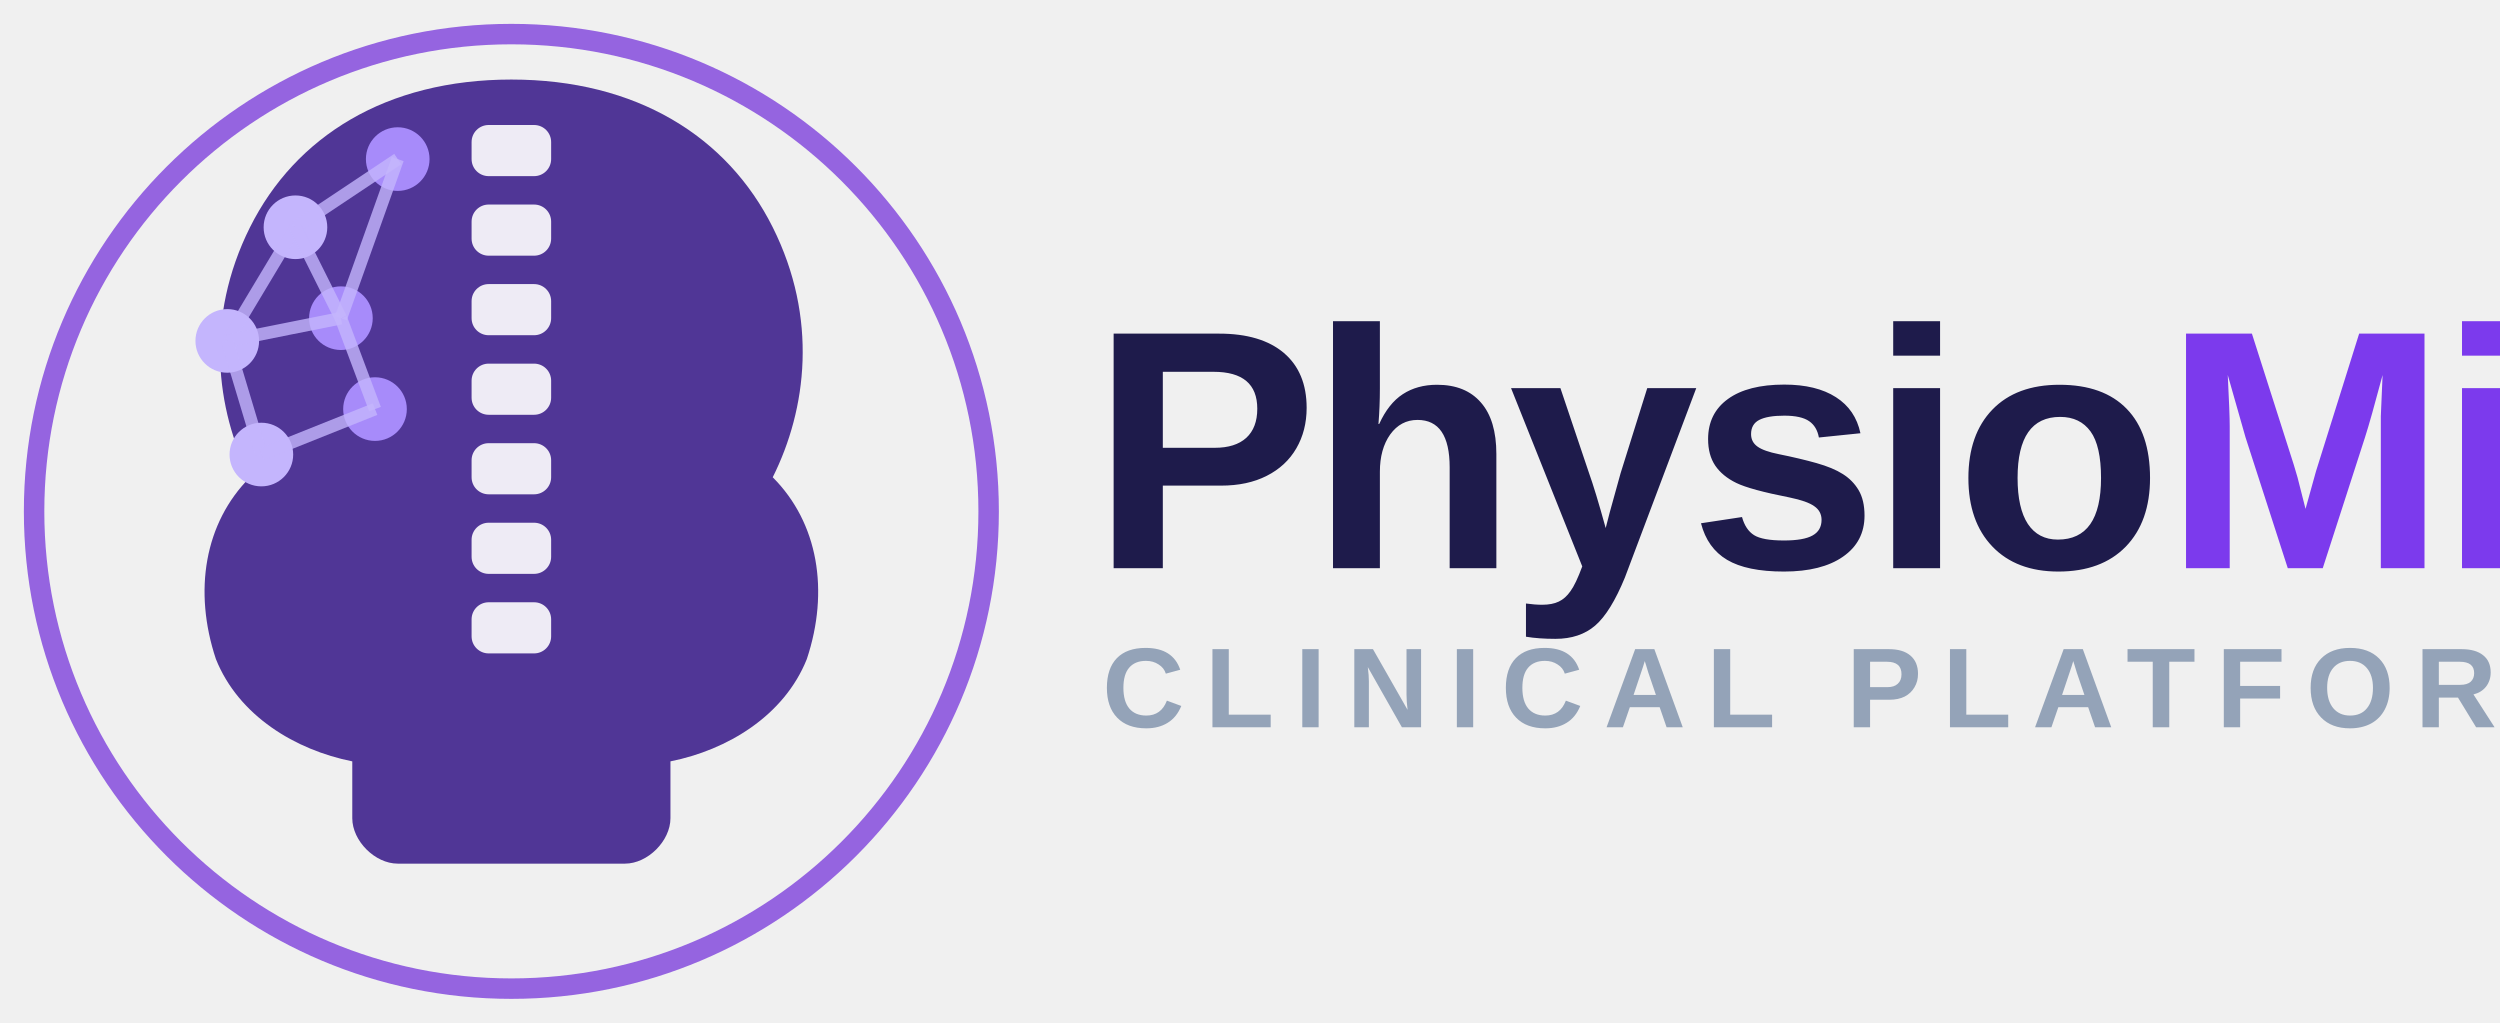
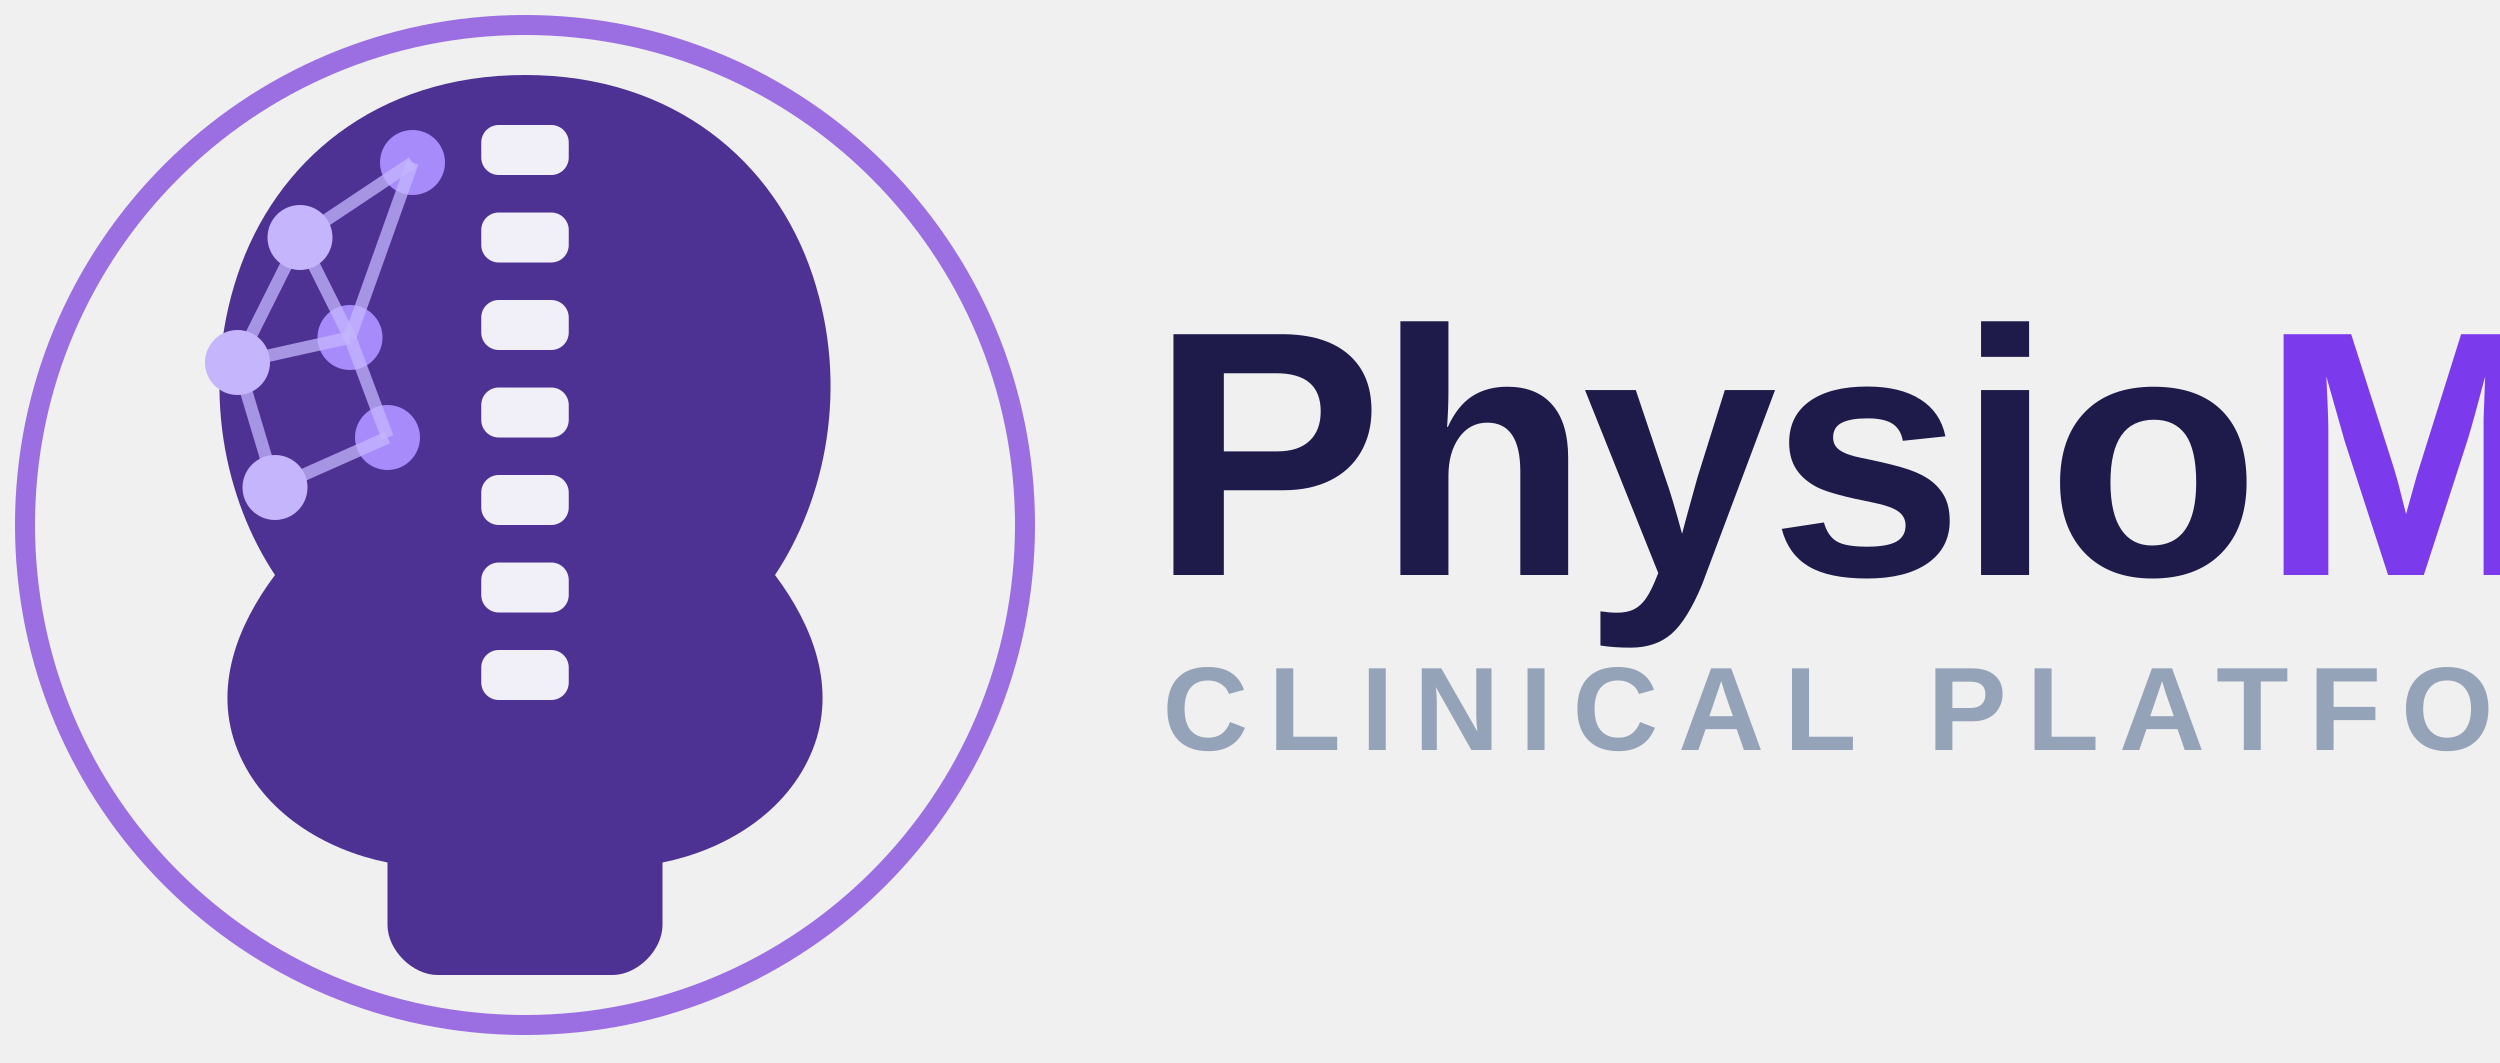
- <svg xmlns="http://www.w3.org/2000/svg" viewBox="0 0 220 90" width="220" height="90">
-   <circle cx="45" cy="45" r="42" fill="none" stroke="#6d28d9" stroke-width="1.8" opacity="0.7" />
-   <path d="     M45,7     C56,7 64,12 68,20     C72,28 71,36 68,42     C72,46 73,52 71,58     C69,63 64,66 59,67     L59,72     C59,74 57,76 55,76     L35,76     C33,76 31,74 31,72     L31,67     C26,66 21,63 19,58     C17,52 18,46 22,42     C19,36 18,28 22,20     C26,12 34,7 45,7 Z   " fill="#3b1d8a" opacity="0.88" />
-   <rect x="41.5" y="11" width="7" height="4.5" rx="1.5" fill="white" opacity="0.9" />
-   <rect x="41.5" y="18" width="7" height="4.5" rx="1.5" fill="white" opacity="0.9" />
-   <rect x="41.5" y="25" width="7" height="4.5" rx="1.5" fill="white" opacity="0.9" />
-   <rect x="41.5" y="32" width="7" height="4.5" rx="1.5" fill="white" opacity="0.9" />
-   <rect x="41.5" y="39" width="7" height="4.5" rx="1.5" fill="white" opacity="0.9" />
-   <rect x="41.5" y="46" width="7" height="4.5" rx="1.5" fill="white" opacity="0.9" />
-   <rect x="41.5" y="53" width="7" height="4.5" rx="1.5" fill="white" opacity="0.9" />
-   <circle cx="26" cy="20" r="2.8" fill="#c4b5fd" />
-   <circle cx="35" cy="14" r="2.8" fill="#a78bfa" />
-   <circle cx="20" cy="30" r="2.8" fill="#c4b5fd" />
-   <circle cx="30" cy="28" r="2.8" fill="#a78bfa" />
-   <circle cx="23" cy="40" r="2.8" fill="#c4b5fd" />
-   <circle cx="33" cy="36" r="2.8" fill="#a78bfa" />
-   <line x1="26" y1="20" x2="35" y2="14" stroke="#c4b5fd" stroke-width="1.1" opacity="0.8" />
-   <line x1="26" y1="20" x2="20" y2="30" stroke="#c4b5fd" stroke-width="1.1" opacity="0.8" />
-   <line x1="26" y1="20" x2="30" y2="28" stroke="#c4b5fd" stroke-width="1.1" opacity="0.8" />
-   <line x1="35" y1="14" x2="30" y2="28" stroke="#c4b5fd" stroke-width="1.1" opacity="0.8" />
-   <line x1="20" y1="30" x2="30" y2="28" stroke="#c4b5fd" stroke-width="1.1" opacity="0.8" />
-   <line x1="20" y1="30" x2="23" y2="40" stroke="#c4b5fd" stroke-width="1.1" opacity="0.8" />
-   <line x1="30" y1="28" x2="33" y2="36" stroke="#c4b5fd" stroke-width="1.1" opacity="0.8" />
-   <line x1="23" y1="40" x2="33" y2="36" stroke="#c4b5fd" stroke-width="1.1" opacity="0.8" />
-   <text x="96" y="50" font-family="'Segoe UI',Arial,sans-serif" font-size="30" font-weight="900" letter-spacing="-0.8" fill="#1e1b4b">Physio<tspan fill="#7c3aed">Mind</tspan>
+ <svg xmlns="http://www.w3.org/2000/svg" viewBox="0 0 200 85" width="200" height="85">
+   <circle cx="42" cy="42" r="40" fill="none" stroke="#6d28d9" stroke-width="1.6" opacity="0.65" />
+   <path d="     M42,6     C30,6 22,13 19,22     C16,31 18,40 22,46     C19,50 17,55 19,60     C21,65 26,68 31,69     L31,74 C31,76 33,78 35,78     L49,78 C51,78 53,76 53,74     L53,69 C58,68 63,65 65,60     C67,55 65,50 62,46     C66,40 68,31 65,22     C62,13 54,6 42,6 Z   " fill="#3b1d8a" opacity="0.9" />
+   <rect x="38.5" y="10" width="7" height="4" rx="1.4" fill="white" opacity="0.92" />
+   <rect x="38.5" y="17" width="7" height="4" rx="1.4" fill="white" opacity="0.92" />
+   <rect x="38.5" y="24" width="7" height="4" rx="1.4" fill="white" opacity="0.92" />
+   <rect x="38.5" y="31" width="7" height="4" rx="1.4" fill="white" opacity="0.92" />
+   <rect x="38.5" y="38" width="7" height="4" rx="1.4" fill="white" opacity="0.92" />
+   <rect x="38.5" y="45" width="7" height="4" rx="1.4" fill="white" opacity="0.92" />
+   <rect x="38.5" y="52" width="7" height="4" rx="1.4" fill="white" opacity="0.92" />
+   <circle cx="24" cy="19" r="2.6" fill="#c4b5fd" />
+   <circle cx="33" cy="13" r="2.6" fill="#a78bfa" />
+   <circle cx="19" cy="29" r="2.6" fill="#c4b5fd" />
+   <circle cx="28" cy="27" r="2.6" fill="#a78bfa" />
+   <circle cx="22" cy="39" r="2.6" fill="#c4b5fd" />
+   <circle cx="31" cy="35" r="2.6" fill="#a78bfa" />
+   <line x1="24" y1="19" x2="33" y2="13" stroke="#c4b5fd" stroke-width="1" opacity="0.75" />
+   <line x1="24" y1="19" x2="19" y2="29" stroke="#c4b5fd" stroke-width="1" opacity="0.75" />
+   <line x1="24" y1="19" x2="28" y2="27" stroke="#c4b5fd" stroke-width="1" opacity="0.75" />
+   <line x1="33" y1="13" x2="28" y2="27" stroke="#c4b5fd" stroke-width="1" opacity="0.75" />
+   <line x1="19" y1="29" x2="28" y2="27" stroke="#c4b5fd" stroke-width="1" opacity="0.75" />
+   <line x1="19" y1="29" x2="22" y2="39" stroke="#c4b5fd" stroke-width="1" opacity="0.75" />
+   <line x1="28" y1="27" x2="31" y2="35" stroke="#c4b5fd" stroke-width="1" opacity="0.75" />
+   <line x1="22" y1="39" x2="31" y2="35" stroke="#c4b5fd" stroke-width="1" opacity="0.75" />
+   <text x="92" y="46" font-family="'Segoe UI',Arial,sans-serif" font-size="28" font-weight="900" letter-spacing="-0.6" fill="#1e1b4b">Physio<tspan fill="#7c3aed">Mind</tspan>
  </text>
-   <text x="97" y="64" font-family="'Segoe UI',Arial,sans-serif" font-size="10" font-weight="600" letter-spacing="1.8" fill="#94a3b8" text-transform="uppercase">CLINICAL PLATFORM</text>
+   <text x="93" y="60" font-family="'Segoe UI',Arial,sans-serif" font-size="9.5" font-weight="600" letter-spacing="1.6" fill="#94a3b8">CLINICAL PLATFORM</text>
</svg>
